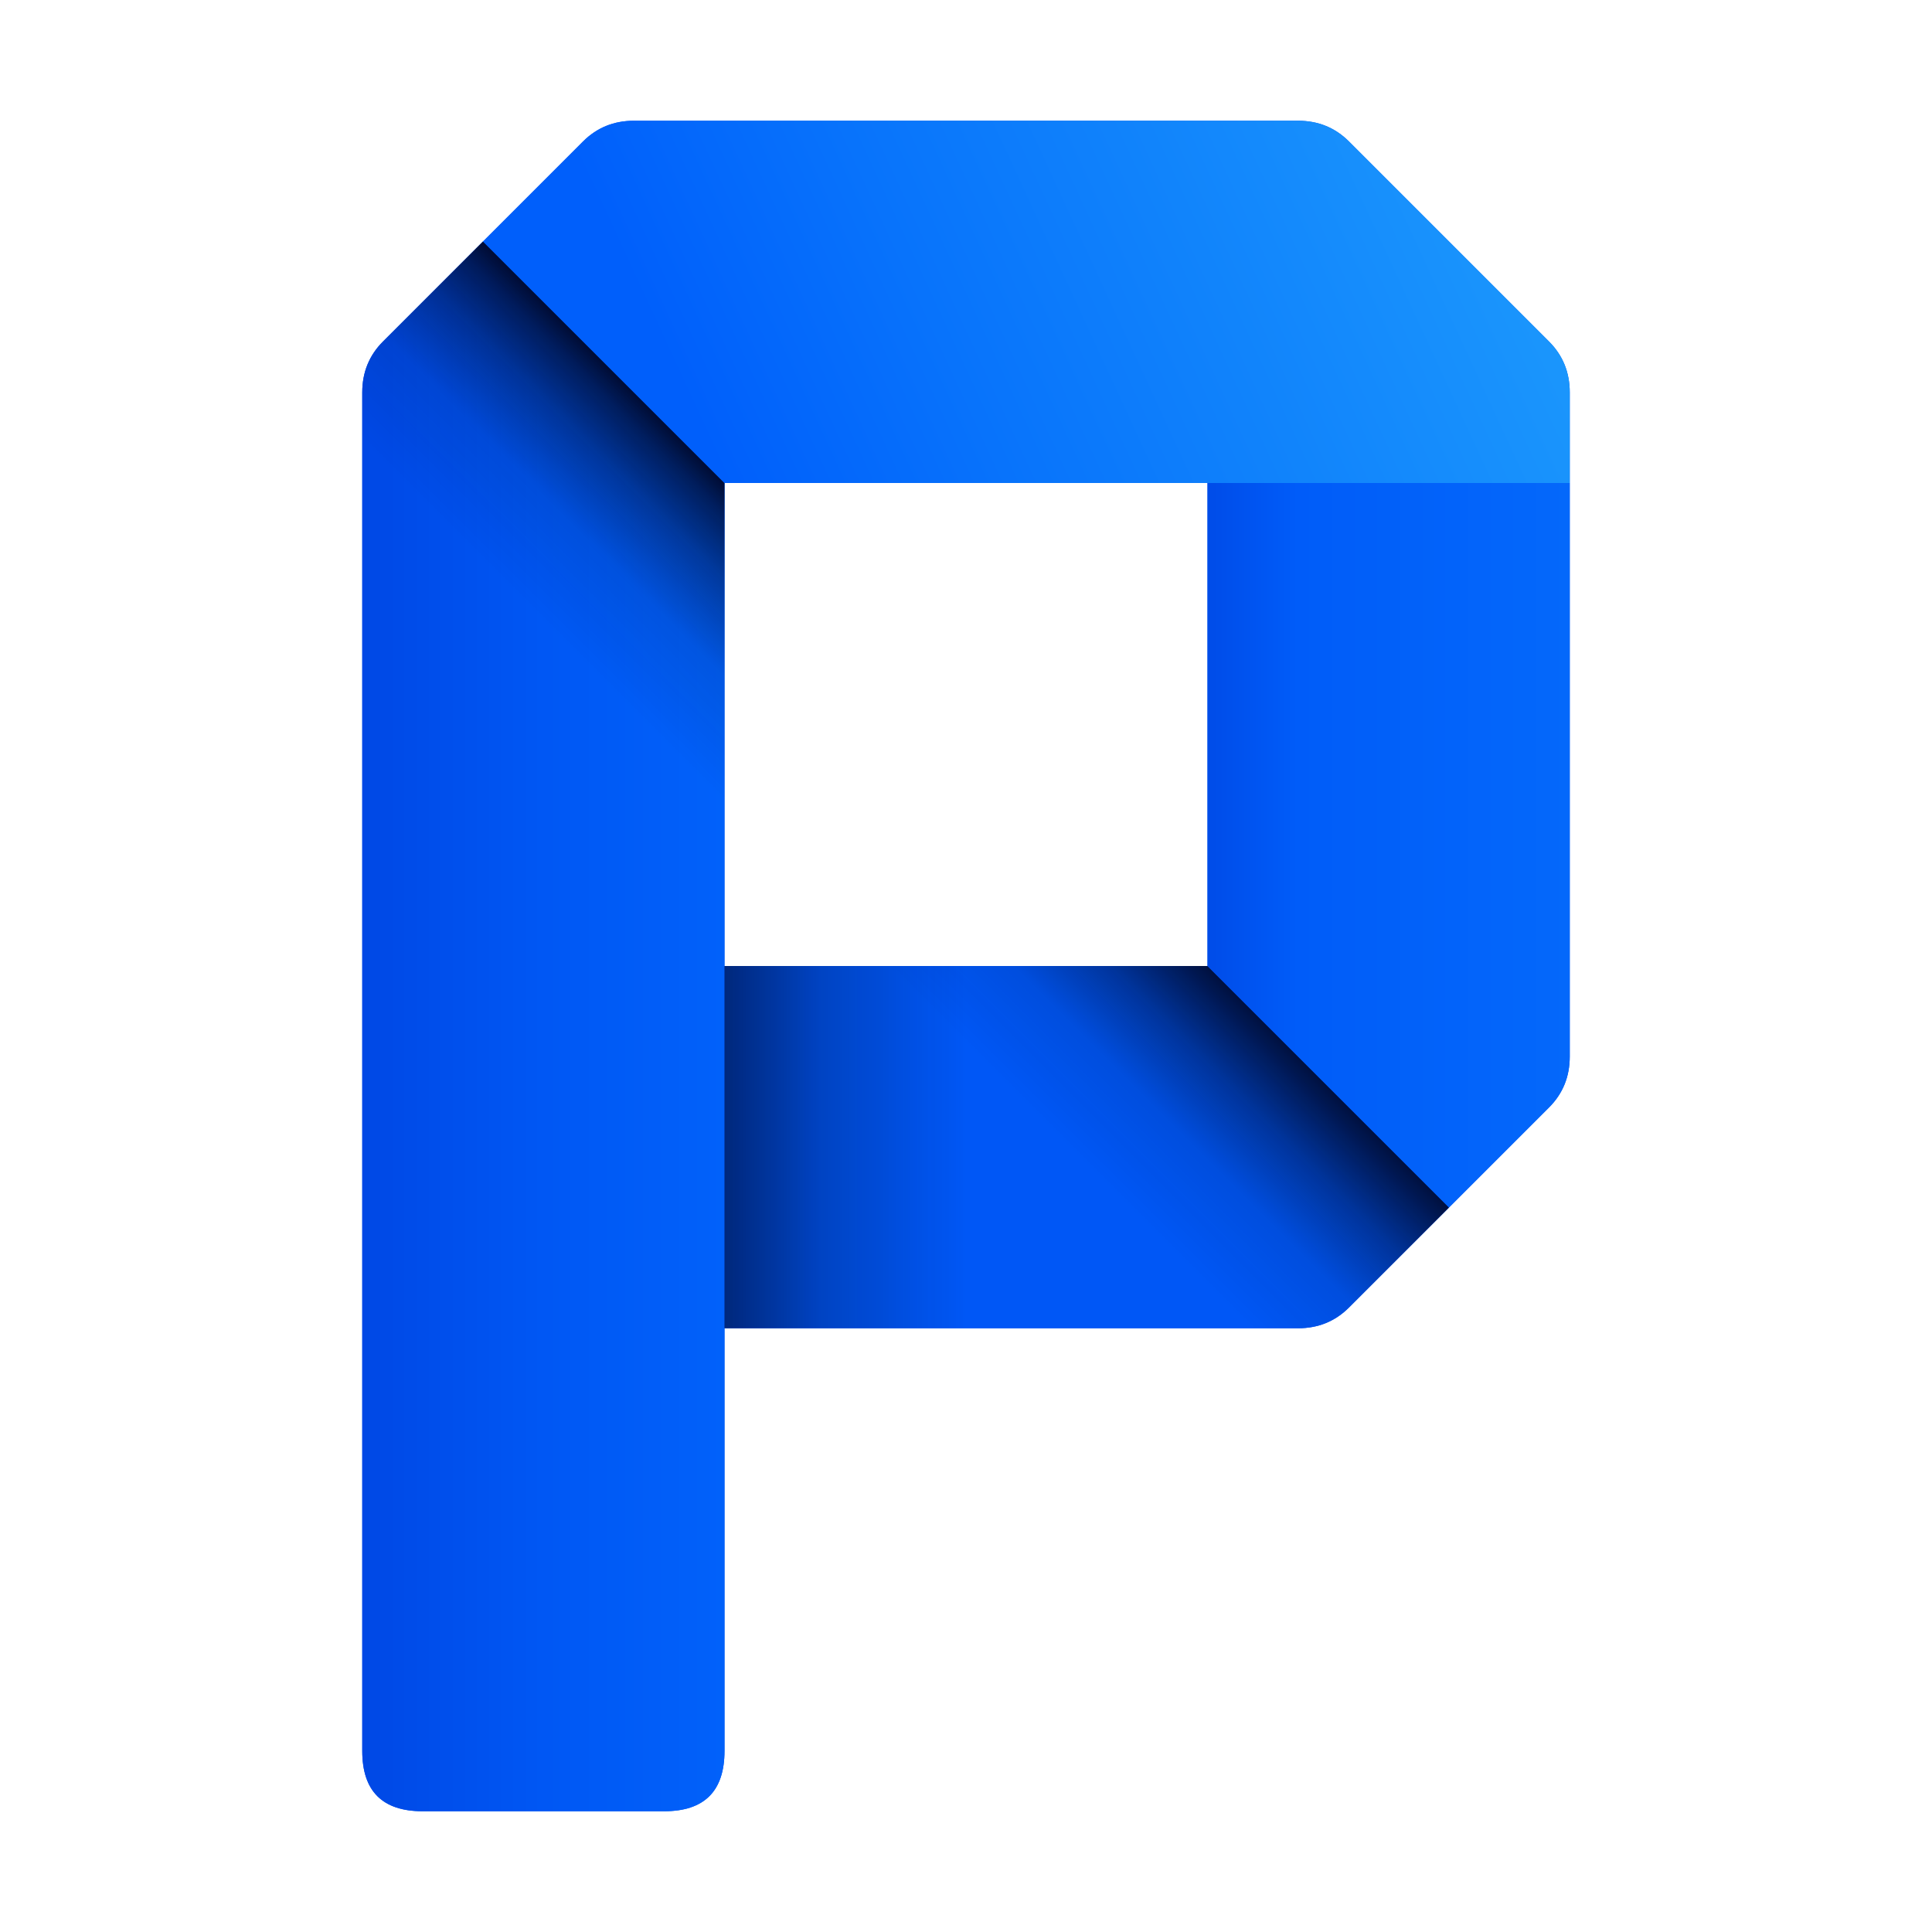
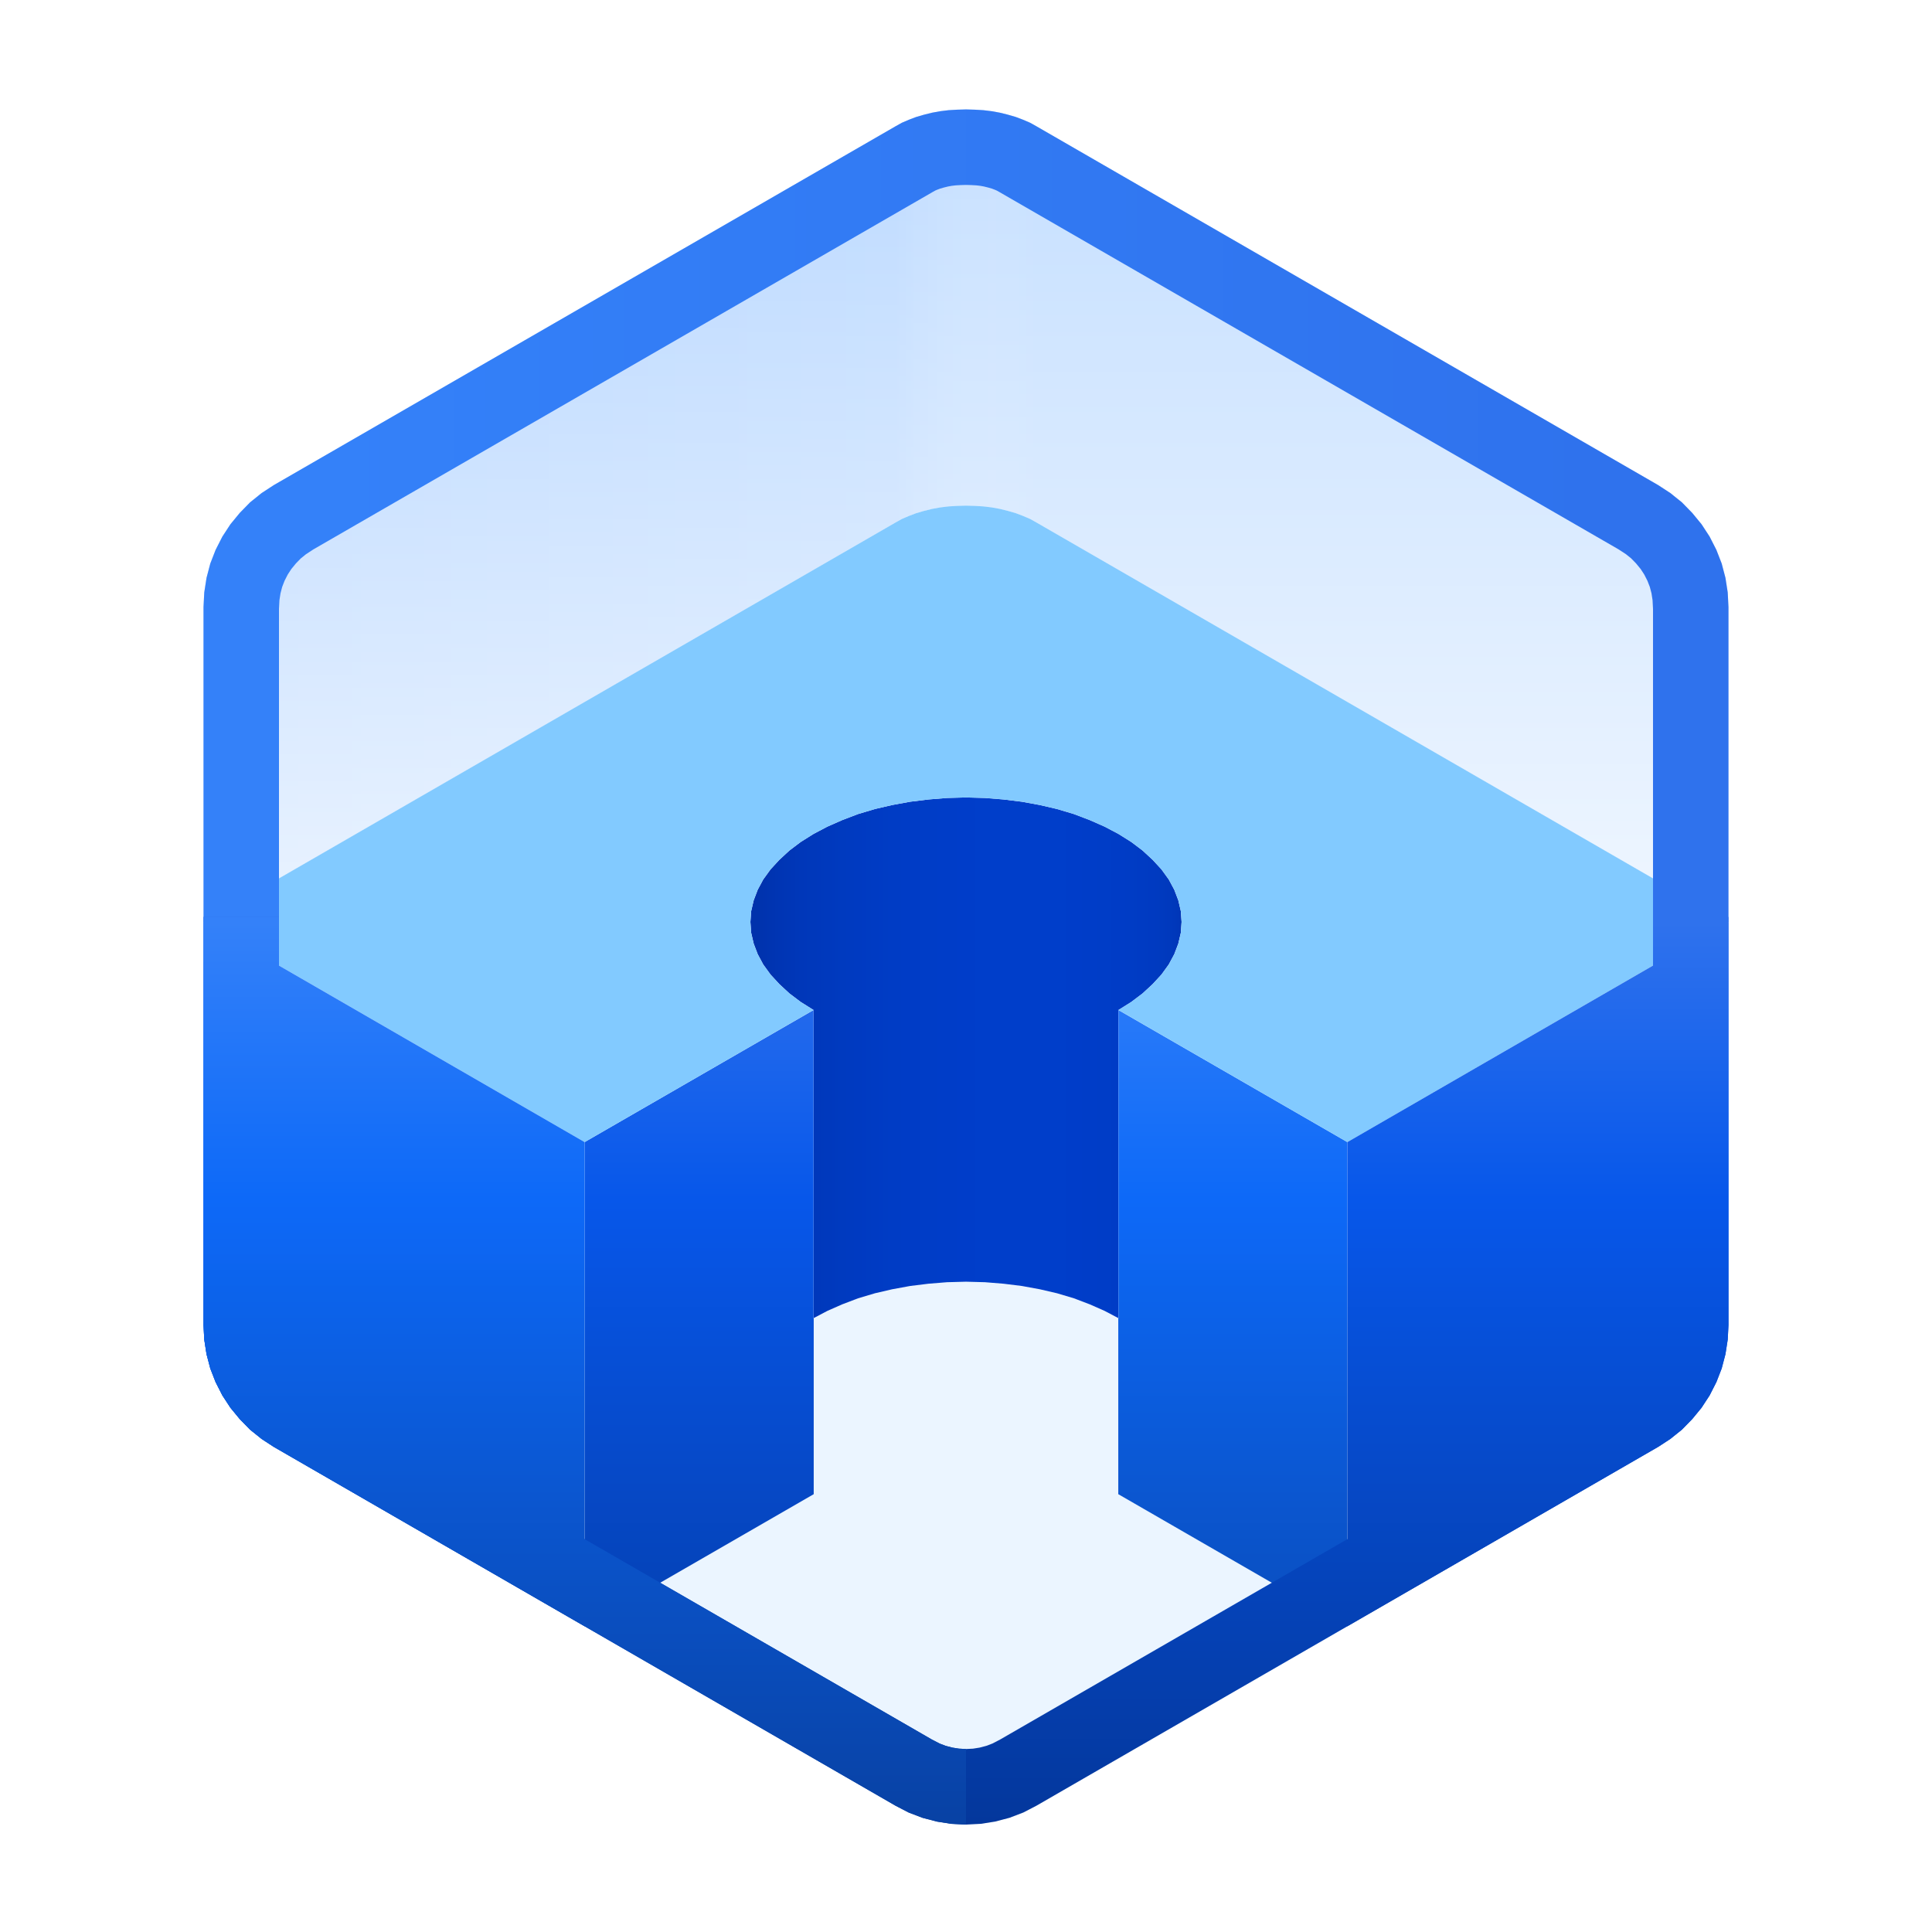
<svg xmlns="http://www.w3.org/2000/svg" viewBox="0 0 1024 1024">
-   <defs>
-     <linearGradient id="top" gradientUnits="userSpaceOnUse" x1="384" y1="256" x2="800" y2="64">
-       <stop offset="0" stop-color="#005ffb" />
-       <stop offset="0.3" stop-color="#0873fb" />
-       <stop offset="1" stop-color="#1c99fc" />
-     </linearGradient>
-     <linearGradient id="stem" gradientUnits="userSpaceOnUse" x1="192" y1="0" x2="384" y2="0">
-       <stop offset="0" stop-color="#0048e5" />
-       <stop offset="0.5" stop-color="#0057f4" />
-       <stop offset="1" stop-color="#0161fa" />
-     </linearGradient>
-     <linearGradient id="right" gradientUnits="userSpaceOnUse" x1="640" y1="0" x2="832" y2="0">
-       <stop offset="0" stop-color="#004ce8" />
-       <stop offset="0.25" stop-color="#005cf9" />
-       <stop offset="1" stop-color="#0468fa" />
-     </linearGradient>
-     <linearGradient id="foldTL" gradientUnits="userSpaceOnUse" x1="320" y1="192" x2="235" y2="277">
-       <stop offset="0" stop-color="#00082a" stop-opacity="0.95" />
-       <stop offset="0.1" stop-color="#00082a" stop-opacity="0.75" />
-       <stop offset="0.3" stop-color="#00082a" stop-opacity="0.45" />
-       <stop offset="0.6" stop-color="#00082a" stop-opacity="0.12" />
-       <stop offset="1" stop-color="#00082a" stop-opacity="0" />
-     </linearGradient>
-     <linearGradient id="foldBR" gradientUnits="userSpaceOnUse" x1="704" y1="576" x2="619" y2="661">
-       <stop offset="0" stop-color="#00082a" stop-opacity="0.9" />
-       <stop offset="0.1" stop-color="#00082a" stop-opacity="0.75" />
-       <stop offset="0.3" stop-color="#00082a" stop-opacity="0.45" />
-       <stop offset="0.6" stop-color="#00082a" stop-opacity="0.12" />
-       <stop offset="1" stop-color="#00082a" stop-opacity="0" />
-     </linearGradient>
-     <linearGradient id="tuck" gradientUnits="userSpaceOnUse" x1="384" y1="0" x2="512" y2="0">
-       <stop offset="0" stop-color="#00082a" stop-opacity="0.6" />
-       <stop offset="0.4" stop-color="#00082a" stop-opacity="0.25" />
-       <stop offset="1" stop-color="#00082a" stop-opacity="0" />
-     </linearGradient>
-   </defs>
-   <path fill="#0055f0" fill-rule="evenodd" d="M203 181 L309 75 Q320 64 336 64 L688 64 Q704 64 715 75 L821 181 Q832 192 832 208 L832 560 Q832 576 821 587 L715 693 Q704 704 688 704 L384 704 L384 928 Q384 960 352 960 L224 960 Q192 960 192 928 L192 208 Q192 192 203 181 Z M384 256 L384 512 L640 512 L640 256 Z" />
-   <path fill="url(#stem)" d="M256 128 L384 256 L384 928 Q384 960 352 960 L224 960 Q192 960 192 928 L192 208 Q192 192 203 181 Z" />
-   <path fill="url(#foldTL)" d="M256 128 L384 256 L384 928 Q384 960 352 960 L224 960 Q192 960 192 928 L192 208 Q192 192 203 181 Z" />
-   <path fill="#0057f6" d="M384 512 L640 512 L768 640 L715 693 Q704 704 688 704 L384 704 Z" />
-   <path fill="url(#tuck)" d="M384 512 L640 512 L768 640 L715 693 Q704 704 688 704 L384 704 Z" />
-   <path fill="url(#foldBR)" d="M384 512 L640 512 L768 640 L715 693 Q704 704 688 704 L384 704 Z" />
-   <path fill="url(#right)" d="M640 256 L832 256 L832 560 Q832 576 821 587 L768 640 L640 512 Z" />
-   <path fill="url(#top)" d="M256 128 L309 75 Q320 64 336 64 L688 64 Q704 64 715 75 L821 181 Q832 192 832 208 L832 256 L384 256 Z" />
+   <g transform="matrix(1.33333 0 0 1.33333 -170.667 -234.667)">
+     <defs>
+       <linearGradient id="left" gradientUnits="userSpaceOnUse" x1="0" y1="542.5" x2="0" y2="910">
+         <stop offset="0" stop-color="#3481f9" />
+         <stop offset="0.3" stop-color="#0d69f8" />
+         <stop offset="1" stop-color="#0840a1" />
+       </linearGradient>
+       <linearGradient id="right" gradientUnits="userSpaceOnUse" x1="0" y1="542.5" x2="0" y2="910">
+         <stop offset="0" stop-color="#2f72ed" />
+         <stop offset="0.3" stop-color="#0757ea" />
+         <stop offset="1" stop-color="#043699" />
+       </linearGradient>
+       <linearGradient id="bore" gradientUnits="userSpaceOnUse" x1="426.3" y1="0" x2="597.7" y2="0">
+         <stop offset="0" stop-color="#0032ac" />
+         <stop offset="0.002" stop-color="#0032ac" />
+         <stop offset="0.008" stop-color="#0032ac" />
+         <stop offset="0.017" stop-color="#0032ac" />
+         <stop offset="0.03" stop-color="#0033af" />
+         <stop offset="0.047" stop-color="#0034b1" />
+         <stop offset="0.067" stop-color="#0035b4" />
+         <stop offset="0.09" stop-color="#0036b6" />
+         <stop offset="0.117" stop-color="#0037b9" />
+         <stop offset="0.146" stop-color="#0038bb" />
+         <stop offset="0.179" stop-color="#0039bd" />
+         <stop offset="0.213" stop-color="#003abf" />
+         <stop offset="0.25" stop-color="#003ac1" />
+         <stop offset="0.289" stop-color="#003bc3" />
+         <stop offset="0.329" stop-color="#003cc5" />
+         <stop offset="0.371" stop-color="#003cc6" />
+         <stop offset="0.413" stop-color="#003dc7" />
+         <stop offset="0.456" stop-color="#003dc8" />
+         <stop offset="0.5" stop-color="#003dc9" />
+         <stop offset="0.544" stop-color="#003eca" />
+         <stop offset="0.587" stop-color="#003eca" />
+         <stop offset="0.629" stop-color="#003eca" />
+         <stop offset="0.671" stop-color="#003eca" />
+         <stop offset="0.711" stop-color="#003eca" />
+         <stop offset="0.75" stop-color="#003dc9" />
+         <stop offset="0.787" stop-color="#003dc8" />
+         <stop offset="0.821" stop-color="#003dc7" />
+         <stop offset="0.854" stop-color="#003cc6" />
+         <stop offset="0.883" stop-color="#003cc5" />
+         <stop offset="0.91" stop-color="#003bc3" />
+         <stop offset="0.933" stop-color="#003ac1" />
+         <stop offset="0.953" stop-color="#003abf" />
+         <stop offset="0.97" stop-color="#0039bd" />
+         <stop offset="0.983" stop-color="#0038bb" />
+         <stop offset="0.992" stop-color="#0037b9" />
+         <stop offset="0.998" stop-color="#0036b6" />
+         <stop offset="1" stop-color="#0035b4" />
+       </linearGradient>
+       <clipPath id="left-half">
+         <rect x="0" y="0" width="512" height="1024" />
+       </clipPath>
+       <clipPath id="upper">
+         <rect x="0" y="0" width="1024" height="542.5" />
+       </clipPath>
+       <clipPath id="lower">
+         <rect x="0" y="540.5" width="1024" height="483.5" />
+       </clipPath>
+       <linearGradient id="frame-top" gradientUnits="userSpaceOnUse" x1="208.9" y1="0" x2="815.1" y2="0">
+         <stop offset="0.08" stop-color="#3481f9" />
+         <stop offset="0.92" stop-color="#2f72ed" />
+       </linearGradient>
+       <linearGradient id="walls" gradientUnits="userSpaceOnUse" x1="208.9" y1="0" x2="815.1" y2="0">
+         <stop offset="0" stop-color="#b2d3ff" />
+         <stop offset="0.454" stop-color="#bddaff" />
+         <stop offset="0.458" stop-color="#bfdbff" />
+         <stop offset="0.463" stop-color="#c0dcff" />
+         <stop offset="0.467" stop-color="#c2ddff" />
+         <stop offset="0.472" stop-color="#c3ddff" />
+         <stop offset="0.478" stop-color="#c4deff" />
+         <stop offset="0.483" stop-color="#c5dfff" />
+         <stop offset="0.489" stop-color="#c6dfff" />
+         <stop offset="0.494" stop-color="#c6e0ff" />
+         <stop offset="0.5" stop-color="#c7e0ff" />
+         <stop offset="0.506" stop-color="#c7e0ff" />
+         <stop offset="0.511" stop-color="#c7e0ff" />
+         <stop offset="0.517" stop-color="#c8e0ff" />
+         <stop offset="0.522" stop-color="#c7e0ff" />
+         <stop offset="0.528" stop-color="#c7e0ff" />
+         <stop offset="0.533" stop-color="#c7e0ff" />
+         <stop offset="0.537" stop-color="#c6e0ff" />
+         <stop offset="0.542" stop-color="#c6dfff" />
+         <stop offset="0.546" stop-color="#c5dfff" />
+         <stop offset="1" stop-color="#c5dfff" />
+       </linearGradient>
+       <linearGradient id="wall-glow" x1="0" y1="0" x2="0" y2="1">
+         <stop offset="0" stop-color="#ffffff" stop-opacity="0" />
+         <stop offset="1" stop-color="#ffffff" stop-opacity="0.72" />
+       </linearGradient>
+       <clipPath id="silhouette">
+         <path d="M208.9 417.3 L209.2 411.5 L210.1 405.7 L211.6 400 L213.7 394.6 L216.4 389.3 L219.6 384.4 L223.3 379.9 L227.4 375.7 L232 372 L236.9 368.8 L484 226.2 L486.5 224.8 L489.3 223.6 L492.2 222.5 L495.3 221.6 L498.5 220.8 L501.8 220.2 L505.1 219.8 L508.5 219.6 L512 219.5 L515.5 219.6 L518.9 219.8 L522.2 220.2 L525.5 220.8 L528.7 221.6 L531.8 222.5 L534.7 223.6 L537.5 224.8 L540 226.2 L787.1 368.8 L792 372 L796.6 375.7 L800.7 379.9 L804.4 384.4 L807.6 389.3 L810.3 394.6 L812.4 400 L813.9 405.7 L814.8 411.5 L815.1 417.3 L815.1 702.7 L814.8 708.5 L813.9 714.3 L812.4 720 L810.3 725.4 L807.6 730.7 L804.4 735.6 L800.7 740.1 L796.6 744.3 L792 748 L787.1 751.2 L540 893.8 L534.8 896.5 L529.3 898.6 L523.6 900.1 L517.9 901 L512 901.3 L506.1 901 L500.4 900.1 L494.7 898.6 L489.2 896.5 L484 893.8 L236.9 751.2 L232 748 L227.4 744.3 L223.3 740.1 L219.6 735.6 L216.4 730.7 L213.7 725.4 L211.6 720 L210.1 714.3 L209.2 708.5 L208.9 702.7 Z" />
+       </clipPath>
+     </defs>
+     <g clip-path="url(#silhouette)">
+       <polygon points="208.9,385 208.9,385 208.9,385 208.9,385 208.9,385 208.9,385 208.9,385 208.9,385 208.9,385 208.9,385 484,226.2 486.5,224.8 489.3,223.6 492.2,222.5 495.3,221.6 498.5,220.8 501.8,220.2 505.1,219.8 508.5,219.6 512,219.5 515.5,219.6 518.9,219.8 522.2,220.2 525.5,220.8 528.7,221.6 531.8,222.5 534.7,223.6 537.5,224.8 540,226.2 815.1,385 815.1,385 815.1,385 815.1,385 815.1,385 815.1,385 815.1,385 815.1,385 815.1,385 815.1,385 815.1,542.5 815.1,542.5 815.1,542.5 815.1,542.5 815.1,542.5 815.1,542.5 815.1,542.5 815.1,542.5 815.1,542.5 815.1,542.5 540,383.7 537.5,382.3 534.7,381.1 531.8,380 528.7,379.1 525.5,378.3 522.2,377.7 518.9,377.3 515.5,377.1 512,377 508.5,377.1 505.1,377.3 501.8,377.7 498.5,378.3 495.3,379.1 492.2,380 489.3,381.1 486.5,382.3 484,383.7 208.9,542.5 208.9,542.5 208.9,542.5 208.9,542.5 208.9,542.5 208.9,542.5 208.9,542.5 208.9,542.5 208.9,542.5 208.9,542.5" fill="url(#walls)" />
+       <polygon points="208.9,385 208.9,385 208.9,385 208.9,385 208.9,385 208.9,385 208.9,385 208.9,385 208.9,385 208.9,385 484,226.2 486.5,224.8 489.3,223.6 492.2,222.5 495.3,221.6 498.5,220.8 501.8,220.2 505.1,219.8 508.5,219.6 512,219.5 515.5,219.6 518.9,219.8 522.2,220.2 525.5,220.8 528.7,221.6 531.8,222.5 534.7,223.6 537.5,224.8 540,226.2 815.1,385 815.1,385 815.1,385 815.1,385 815.1,385 815.1,385 815.1,385 815.1,385 815.1,385 815.1,385 815.1,542.5 815.1,542.5 815.1,542.5 815.1,542.5 815.1,542.5 815.1,542.5 815.1,542.5 815.1,542.5 815.1,542.5 815.1,542.5 540,383.7 537.5,382.3 534.7,381.1 531.8,380 528.7,379.1 525.5,378.3 522.2,377.7 518.9,377.3 515.5,377.1 512,377 508.5,377.1 505.1,377.3 501.8,377.7 498.5,378.3 495.3,379.1 492.2,380 489.3,381.1 486.5,382.3 484,383.7 208.9,542.5 208.9,542.5 208.9,542.5 208.9,542.5 208.9,542.5 208.9,542.5 208.9,542.5 208.9,542.5 208.9,542.5 208.9,542.5" fill="url(#wall-glow)" />
+       <polygon fill="#ebf5ff" points="512,735 663.6,822.5 512,910 512,910 512,910 512,910 512,910 512,910 512,910 512,910 512,910 512,910 512,910 512,910 512,910 512,910 512,910 512,910 512,910 512,910 512,910 360.4,822.5" />
+       <polygon fill="#ebf5ff" points="572.6,770 567.1,772.9 561.2,775.5 554.9,777.9 548.2,779.9 541.3,781.5 534.2,782.8 526.9,783.7 519.5,784.3 512,784.5 504.5,784.3 497.1,783.7 489.8,782.8 482.7,781.5 475.8,779.9 469.1,777.9 462.8,775.5 456.9,772.9 451.4,770 446.3,766.8 441.8,763.4 437.8,759.7 434.3,755.9 431.4,751.9 429.2,747.8 427.6,743.6 426.6,739.3 426.3,735 426.6,730.7 427.6,726.4 429.2,722.2 431.4,718.1 434.3,714.1 437.8,710.3 441.8,706.6 446.3,703.2 451.4,700 456.9,697.1 462.8,694.5 469.1,692.1 475.8,690.1 482.7,688.5 489.8,687.2 497.1,686.3 504.5,685.7 512,685.5 519.5,685.7 526.9,686.3 534.2,687.2 541.3,688.5 548.2,690.1 554.9,692.1 561.2,694.5 567.1,697.1 572.6,700 577.7,703.2 582.2,706.6 586.2,710.3 589.7,714.1 592.6,718.1 594.8,722.2 596.4,726.4 597.4,730.7 597.7,735 597.4,739.3 596.4,743.6 594.8,747.8 592.6,751.9 589.7,755.9 586.2,759.7 582.2,763.4 577.7,766.8" />
+       <polygon fill="url(#bore)" points="572.6,577.5 577.7,574.3 582.2,570.9 586.2,567.2 589.7,563.4 592.6,559.4 594.8,555.3 596.4,551.1 597.4,546.8 597.7,542.5 597.4,538.2 596.4,533.9 594.8,529.7 592.6,525.6 589.7,521.6 586.2,517.8 582.2,514.1 577.7,510.7 572.6,507.5 567.1,504.6 561.2,502 554.9,499.6 548.2,497.6 541.3,496 534.2,494.7 526.9,493.8 519.5,493.2 512,493 504.5,493.2 497.1,493.8 489.8,494.7 482.7,496 475.8,497.6 469.1,499.6 462.8,502 456.9,504.6 451.4,507.5 446.3,510.7 441.8,514.1 437.8,517.8 434.3,521.6 431.4,525.6 429.2,529.7 427.6,533.9 426.6,538.2 426.3,542.5 426.6,546.8 427.6,551.1 429.2,555.3 431.4,559.4 434.3,563.4 437.8,567.2 441.8,570.9 446.3,574.3 451.4,577.5 451.4,770 446.3,766.8 441.8,763.4 437.8,759.7 434.3,755.9 431.4,751.9 429.2,747.8 427.6,743.6 426.6,739.3 426.3,735 426.6,730.7 427.6,726.4 429.2,722.2 431.4,718.1 434.3,714.1 437.8,710.3 441.8,706.6 446.3,703.2 451.4,700 456.9,697.1 462.8,694.5 469.1,692.1 475.8,690.1 482.7,688.5 489.8,687.2 497.1,686.3 504.5,685.7 512,685.5 519.5,685.7 526.9,686.3 534.2,687.2 541.3,688.5 548.2,690.1 554.9,692.1 561.2,694.5 567.1,697.1 572.6,700 577.7,703.2 582.2,706.6 586.2,710.3 589.7,714.1 592.6,718.1 594.8,722.2 596.4,726.4 597.4,730.7 597.7,735 597.4,739.3 596.4,743.6 594.8,747.8 592.6,751.9 589.7,755.9 586.2,759.7 582.2,763.4 577.7,766.8 572.6,770" />
+       <polygon fill="url(#right)" points="451.4,770 360.4,822.5 360.4,630 451.4,577.5" />
+       <polygon fill="url(#left)" points="572.6,770 663.6,822.5 663.6,630 572.6,577.5" />
+       <polygon fill="#82caff" points="360.4,630 208.9,542.5 208.9,542.5 208.9,542.5 208.9,542.5 208.9,542.5 208.9,542.5 208.9,542.5 208.9,542.5 208.9,542.5 208.9,542.5 208.9,542.5 208.9,542.5 208.9,542.5 208.9,542.5 208.9,542.5 208.9,542.5 208.9,542.5 208.9,542.5 208.9,542.5 484,383.7 486.5,382.3 489.3,381.1 492.2,380 495.3,379.1 498.5,378.3 501.8,377.7 505.1,377.3 508.5,377.1 512,377 515.5,377.1 518.9,377.3 522.2,377.7 525.5,378.3 528.7,379.1 531.8,380 534.7,381.1 537.5,382.3 540,383.7 815.1,542.5 815.1,542.5 815.1,542.5 815.1,542.5 815.1,542.5 815.1,542.5 815.1,542.5 815.1,542.5 815.1,542.5 815.1,542.5 815.1,542.5 815.1,542.5 815.1,542.5 815.1,542.5 815.1,542.5 815.1,542.5 815.1,542.5 815.1,542.5 815.1,542.5 663.6,630 572.6,577.5 577.7,574.3 582.2,570.9 586.2,567.2 589.7,563.4 592.6,559.4 594.8,555.3 596.4,551.1 597.4,546.8 597.7,542.5 597.4,538.2 596.4,533.9 594.8,529.7 592.6,525.6 589.7,521.6 586.2,517.8 582.2,514.1 577.7,510.7 572.6,507.5 567.1,504.6 561.2,502 554.9,499.6 548.2,497.6 541.3,496 534.2,494.7 526.9,493.8 519.5,493.2 512,493 504.5,493.2 497.1,493.8 489.8,494.7 482.7,496 475.8,497.6 469.1,499.6 462.8,502 456.9,504.6 451.4,507.5 446.3,510.7 441.8,514.1 437.8,517.8 434.3,521.6 431.4,525.6 429.2,529.7 427.6,533.9 426.6,538.2 426.3,542.5 426.6,546.8 427.6,551.1 429.2,555.3 431.4,559.4 434.3,563.4 437.8,567.2 441.8,570.9 446.3,574.3 451.4,577.5" />
+       <g clip-path="url(#upper)">
+         <path d="M208.9 417.3 L209.2 411.5 L210.1 405.7 L211.6 400 L213.7 394.6 L216.4 389.3 L219.6 384.4 L223.3 379.9 L227.4 375.7 L232 372 L236.9 368.8 L484 226.2 L486.5 224.8 L489.3 223.6 L492.2 222.5 L495.3 221.6 L498.5 220.8 L501.8 220.2 L505.1 219.8 L508.5 219.6 L512 219.5 L515.5 219.6 L518.9 219.8 L522.2 220.2 L525.5 220.8 L528.7 221.6 L531.8 222.5 L534.7 223.6 L537.5 224.8 L540 226.2 L787.1 368.8 L792 372 L796.6 375.7 L800.7 379.9 L804.4 384.4 L807.6 389.3 L810.3 394.6 L812.4 400 L813.9 405.7 L814.8 411.5 L815.1 417.3 L815.1 702.7 L814.8 708.5 L813.9 714.3 L812.4 720 L810.3 725.4 L807.6 730.7 L804.4 735.6 L800.7 740.1 L796.6 744.3 L792 748 L787.1 751.2 L540 893.8 L534.8 896.5 L529.3 898.6 L523.6 900.1 L517.9 901 L512 901.3 L506.1 901 L500.4 900.1 L494.7 898.6 L489.2 896.5 L484 893.8 L236.9 751.2 L232 748 L227.4 744.3 L223.3 740.1 L219.6 735.6 L216.4 730.7 L213.7 725.4 L211.6 720 L210.1 714.3 L209.2 708.5 L208.9 702.7 Z" fill="none" stroke="url(#frame-top)" stroke-width="60" />
+       </g>
+       <g clip-path="url(#lower)">
+         <path d="M208.9 417.3 L209.2 411.5 L210.1 405.7 L211.6 400 L213.7 394.6 L216.4 389.3 L219.6 384.4 L223.3 379.9 L227.4 375.7 L232 372 L236.9 368.8 L484 226.2 L486.5 224.8 L489.3 223.6 L492.2 222.5 L495.3 221.6 L498.5 220.8 L501.8 220.2 L505.1 219.8 L508.5 219.6 L512 219.5 L515.5 219.6 L518.9 219.8 L522.2 220.2 L525.5 220.8 L528.7 221.6 L531.8 222.5 L534.7 223.6 L537.5 224.8 L540 226.2 L787.1 368.8 L792 372 L796.6 375.7 L800.7 379.9 L804.4 384.4 L807.6 389.3 L810.3 394.6 L812.4 400 L813.9 405.7 L814.8 411.5 L815.1 417.3 L815.1 702.7 L814.8 708.5 L813.9 714.3 L812.4 720 L810.3 725.4 L807.6 730.7 L804.4 735.6 L800.7 740.1 L796.6 744.3 L792 748 L787.1 751.2 L540 893.8 L534.8 896.5 L529.3 898.6 L523.6 900.1 L517.9 901 L512 901.3 L506.1 901 L500.4 900.1 L494.7 898.6 L489.2 896.5 L484 893.8 L236.9 751.2 L232 748 L227.4 744.3 L223.3 740.1 L219.6 735.6 L216.4 730.7 L213.7 725.4 L211.6 720 L210.1 714.3 L209.2 708.5 L208.9 702.7 Z" fill="none" stroke="url(#right)" stroke-width="60" />
+       </g>
+       <g clip-path="url(#left-half)">
+         <g clip-path="url(#lower)">
+           <path d="M208.9 417.3 L209.2 411.5 L210.1 405.7 L211.6 400 L213.7 394.6 L216.4 389.3 L219.6 384.4 L223.3 379.9 L227.4 375.7 L232 372 L236.9 368.8 L484 226.2 L486.5 224.8 L489.3 223.6 L492.2 222.5 L495.3 221.6 L498.5 220.8 L501.8 220.2 L505.1 219.8 L508.5 219.6 L512 219.5 L515.5 219.6 L518.9 219.8 L522.2 220.2 L525.5 220.8 L528.7 221.6 L531.8 222.5 L534.7 223.6 L537.5 224.8 L540 226.2 L787.1 368.8 L792 372 L796.6 375.7 L800.7 379.9 L804.4 384.4 L807.6 389.3 L810.3 394.6 L812.4 400 L813.9 405.7 L814.8 411.5 L815.1 417.3 L815.1 702.7 L814.8 708.5 L813.9 714.3 L812.4 720 L810.3 725.4 L807.6 730.7 L804.4 735.6 L800.7 740.1 L796.6 744.3 L792 748 L787.1 751.2 L540 893.8 L534.8 896.5 L529.3 898.6 L523.6 900.1 L517.9 901 L512 901.3 L506.1 901 L500.4 900.1 L494.7 898.6 L489.2 896.5 L484 893.8 L236.9 751.2 L232 748 L227.4 744.3 L223.3 740.1 L219.6 735.6 L216.4 730.7 L213.7 725.4 L211.6 720 L210.1 714.3 L209.2 708.5 L208.9 702.7 Z" fill="none" stroke="url(#left)" stroke-width="60" />
+         </g>
+       </g>
+       <polygon fill="url(#left)" points="208.9,735 360.4,822.5 360.4,630 208.9,542.5" />
+       <polygon fill="url(#right)" points="815.1,735 663.6,822.5 663.6,630 815.1,542.5" />
+     </g>
+   </g>
</svg>
